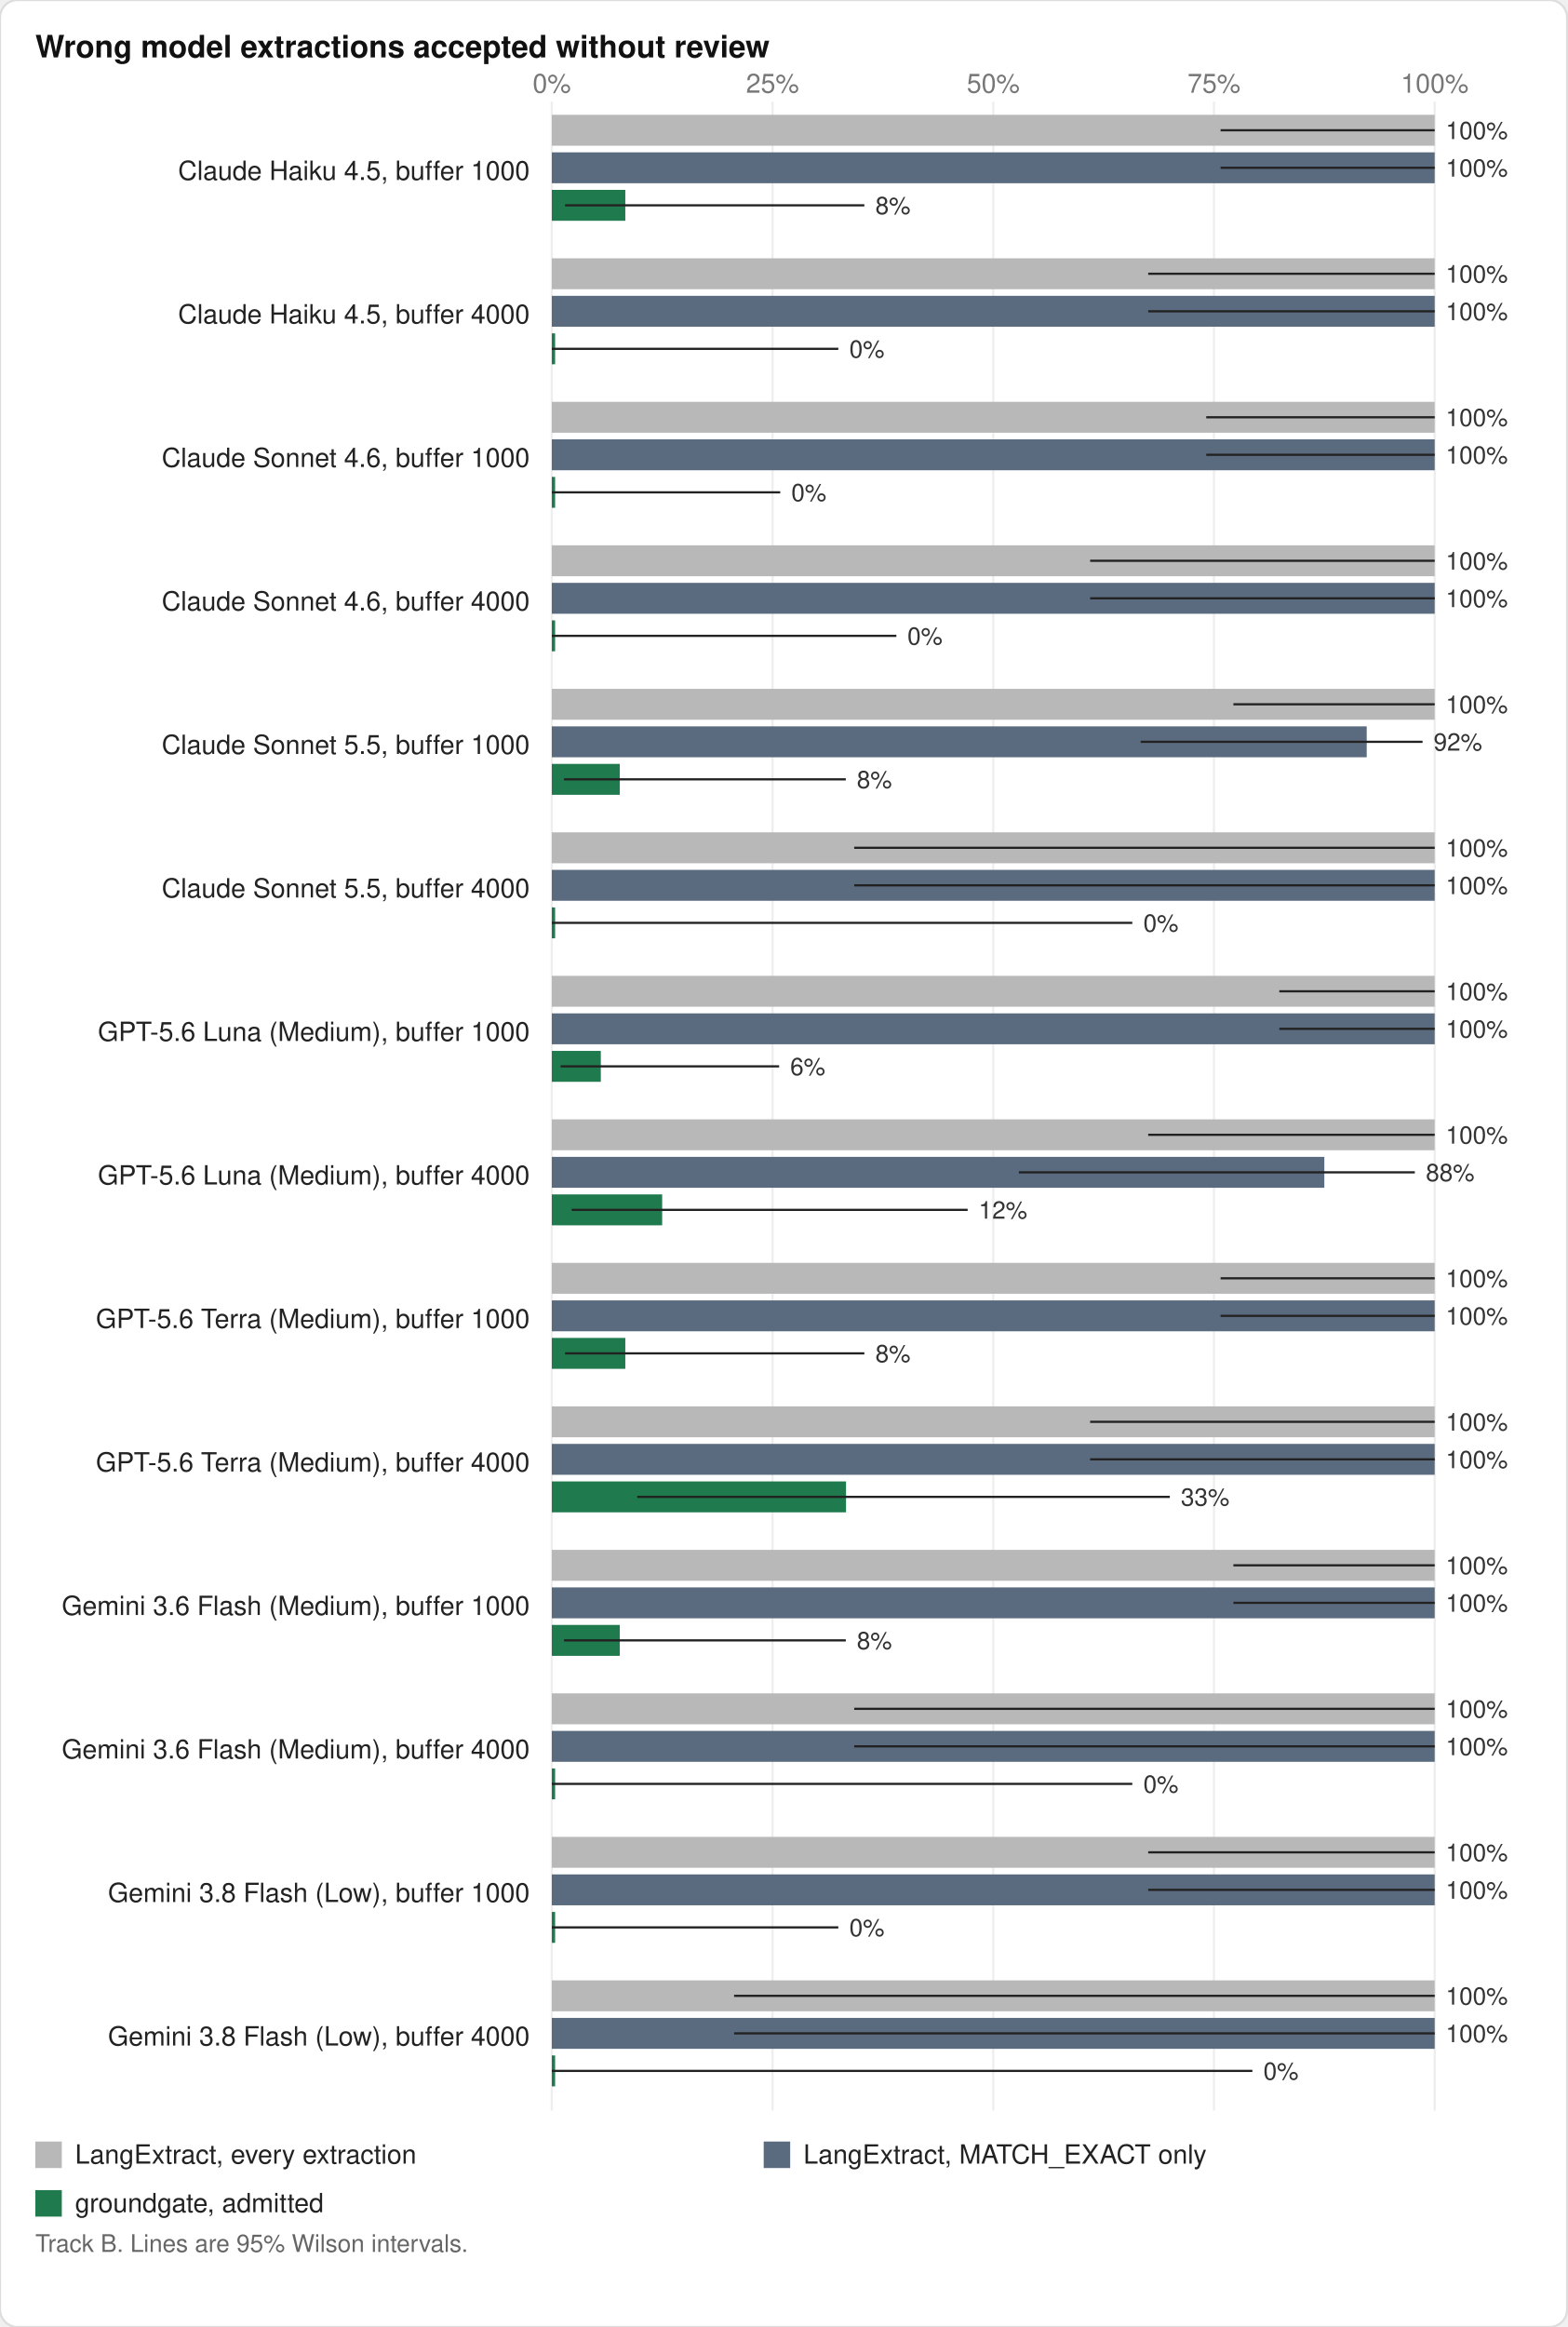
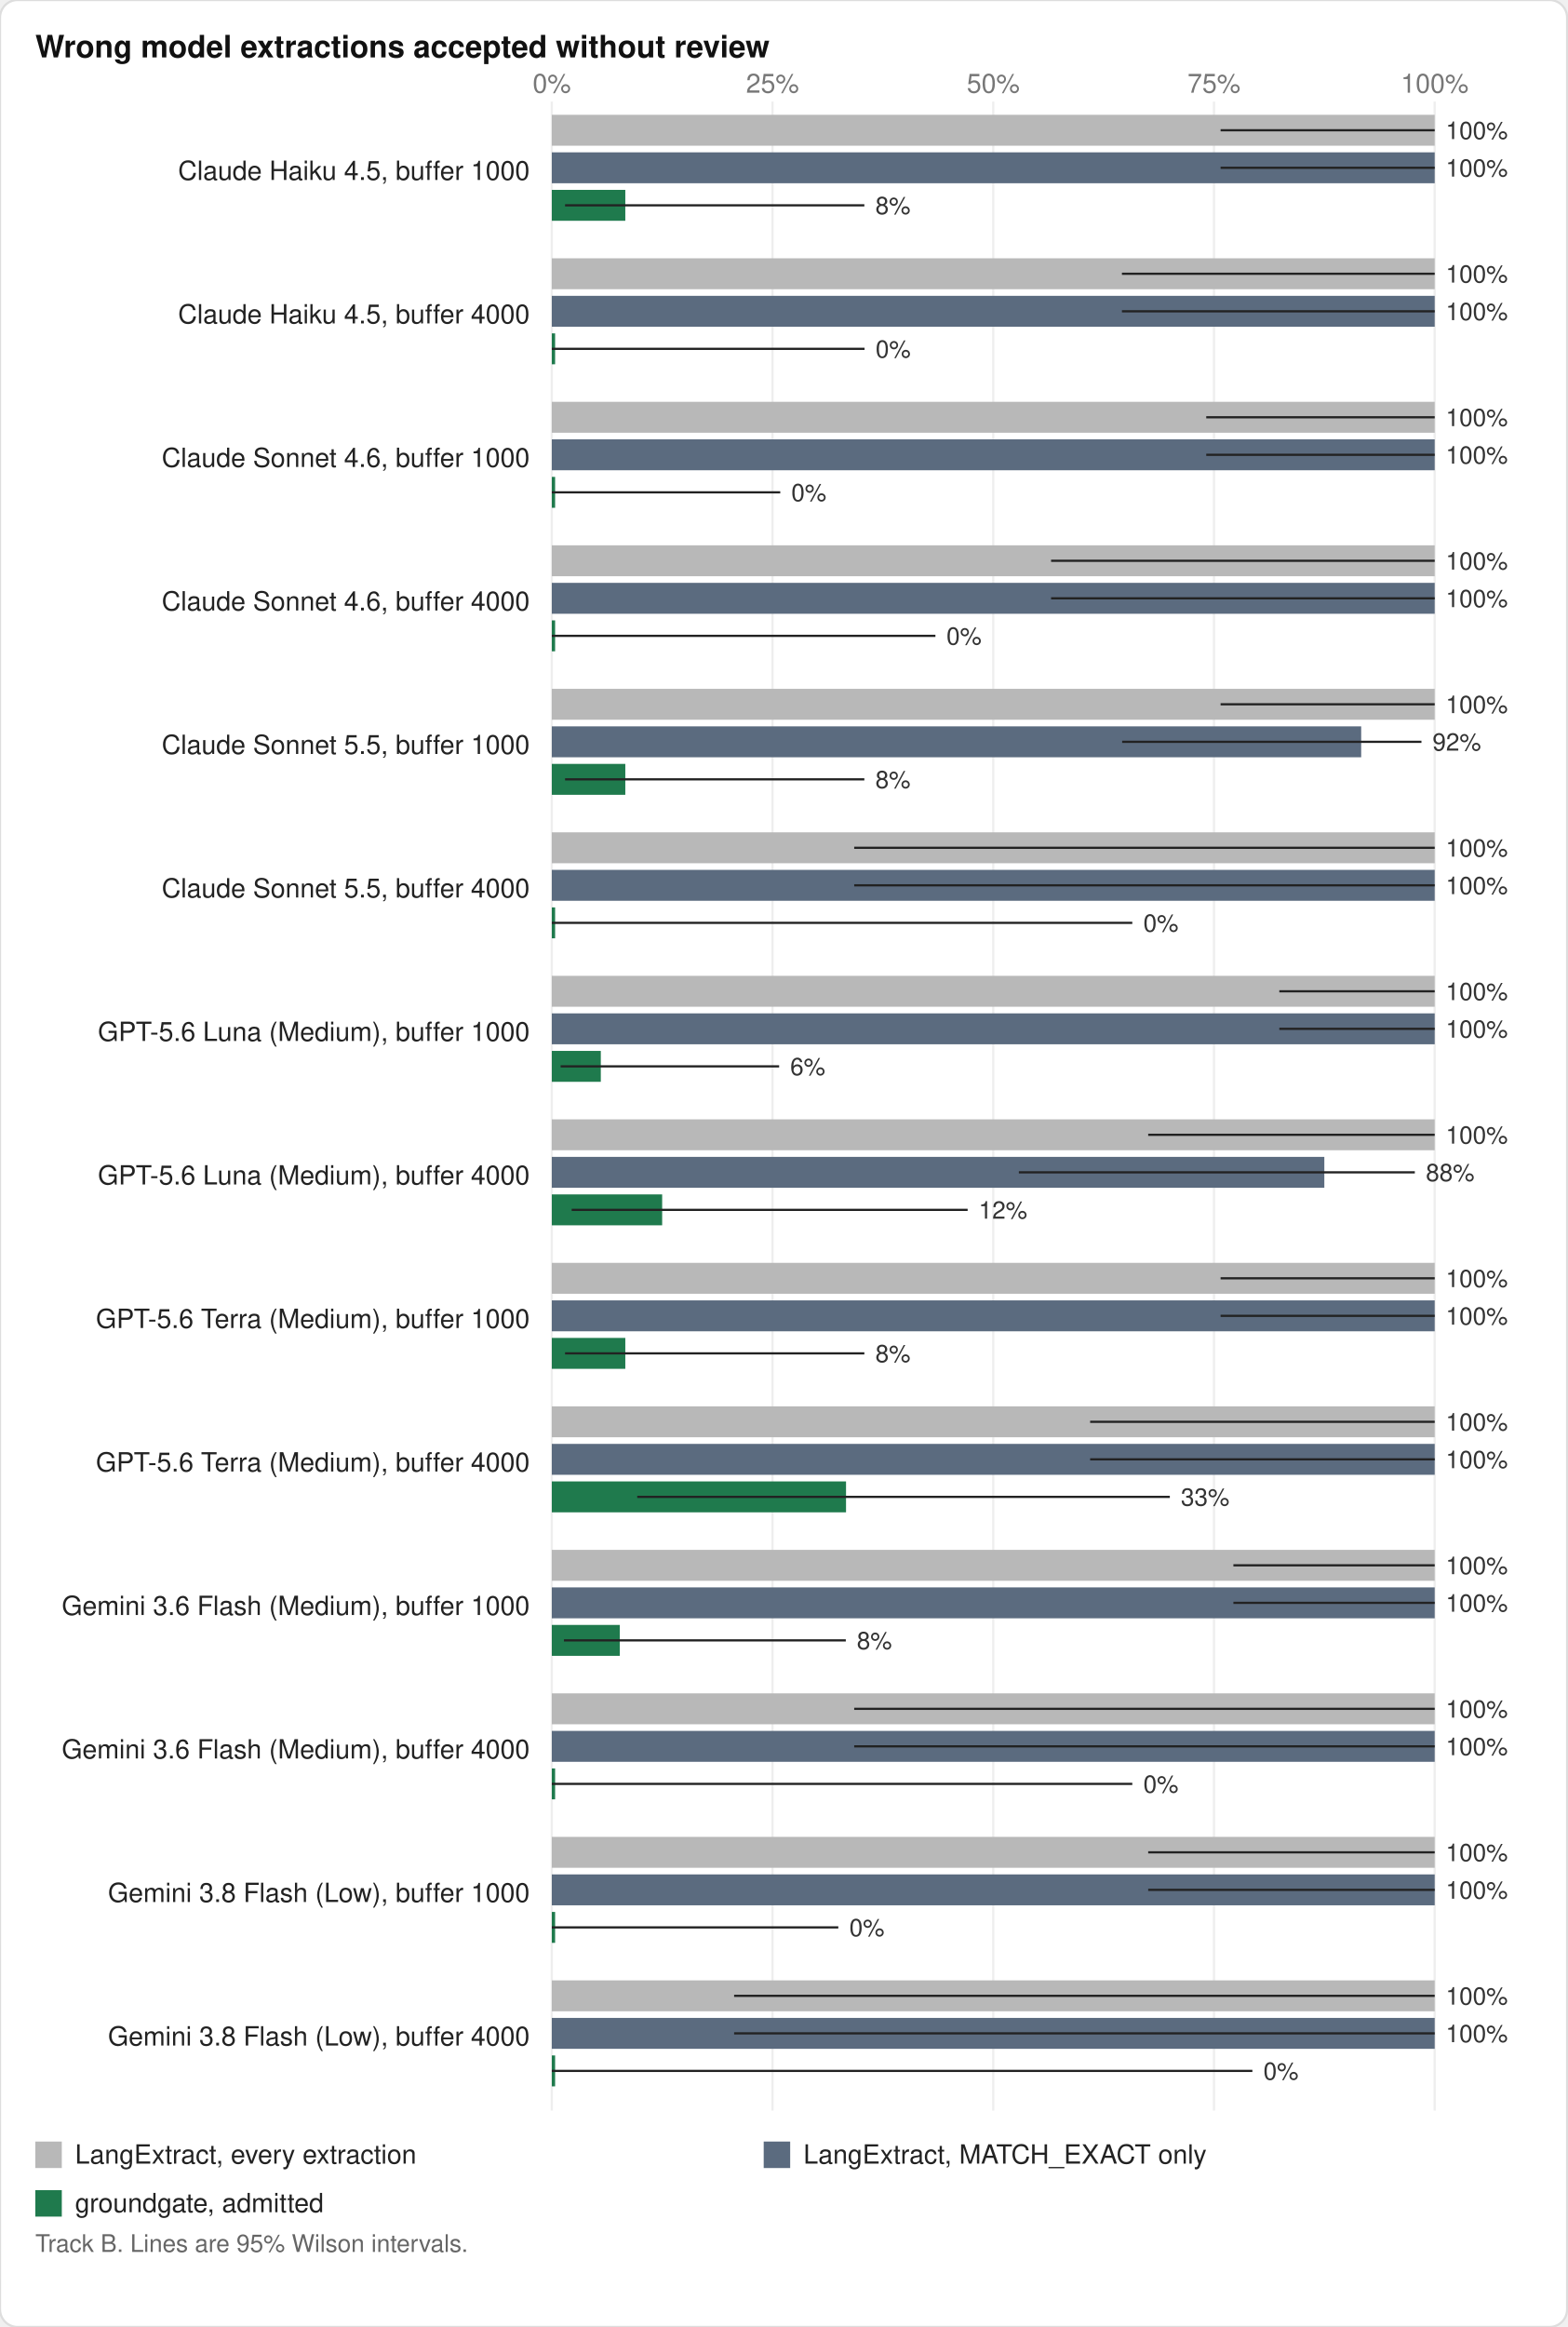
<svg xmlns="http://www.w3.org/2000/svg" viewBox="0 0 710 1054" font-family="-apple-system, Segoe UI, Helvetica, Arial, sans-serif" font-size="12">
  <rect width="100%" height="100%" rx="8" fill="#ffffff" stroke="#dddddd" />
  <text x="16" y="26" font-size="14" font-weight="600" fill="#111">Wrong model extractions accepted without review</text>
  <line x1="250.0" y1="46" x2="250.0" y2="956" stroke="#eeeeee" />
  <text x="250.0" y="42" text-anchor="middle" fill="#777">0%</text>
  <line x1="350.0" y1="46" x2="350.0" y2="956" stroke="#eeeeee" />
  <text x="350.0" y="42" text-anchor="middle" fill="#777">25%</text>
  <line x1="450.0" y1="46" x2="450.0" y2="956" stroke="#eeeeee" />
  <text x="450.0" y="42" text-anchor="middle" fill="#777">50%</text>
  <line x1="550.0" y1="46" x2="550.0" y2="956" stroke="#eeeeee" />
  <text x="550.0" y="42" text-anchor="middle" fill="#777">75%</text>
  <line x1="650.0" y1="46" x2="650.0" y2="956" stroke="#eeeeee" />
  <text x="650.0" y="42" text-anchor="middle" fill="#777">100%</text>
  <text x="240" y="81.5" text-anchor="end" fill="#222">Claude Haiku 4.5, buffer 1000</text>
  <rect x="250" y="52" width="400.0" height="14" fill="#b8b8b8" />
  <line x1="553.0" y1="59.0" x2="650.0" y2="59.0" stroke="#222" stroke-width="1" />
  <text x="655.0" y="63" fill="#333" font-size="11">100%</text>
  <rect x="250" y="69" width="400.0" height="14" fill="#5b6b7f" />
  <line x1="553.0" y1="76.0" x2="650.0" y2="76.0" stroke="#222" stroke-width="1" />
  <text x="655.0" y="80" fill="#333" font-size="11">100%</text>
  <rect x="250" y="86" width="33.3" height="14" fill="#1f7a4d" />
  <line x1="256.0" y1="93.0" x2="391.6" y2="93.0" stroke="#222" stroke-width="1" />
  <text x="396.6" y="97" fill="#333" font-size="11">8%</text>
  <text x="240" y="146.5" text-anchor="end" fill="#222">Claude Haiku 4.5, buffer 4000</text>
  <rect x="250" y="117" width="400.0" height="14" fill="#b8b8b8" />
-   <line x1="520.2" y1="124.0" x2="650.0" y2="124.0" stroke="#222" stroke-width="1" />
+   <line x1="508.3" y1="124.0" x2="650.0" y2="124.0" stroke="#222" stroke-width="1" />
  <text x="655.0" y="128" fill="#333" font-size="11">100%</text>
  <rect x="250" y="134" width="400.0" height="14" fill="#5b6b7f" />
-   <line x1="520.2" y1="141.0" x2="650.0" y2="141.0" stroke="#222" stroke-width="1" />
+   <line x1="508.3" y1="141.0" x2="650.0" y2="141.0" stroke="#222" stroke-width="1" />
  <text x="655.0" y="145" fill="#333" font-size="11">100%</text>
  <rect x="250" y="151" width="1.5" height="14" fill="#1f7a4d" />
-   <line x1="250.0" y1="158.0" x2="379.8" y2="158.0" stroke="#222" stroke-width="1" />
-   <text x="384.8" y="162" fill="#333" font-size="11">0%</text>
+   <line x1="250.0" y1="158.0" x2="391.7" y2="158.0" stroke="#222" stroke-width="1" />
+   <text x="396.7" y="162" fill="#333" font-size="11">0%</text>
  <text x="240" y="211.5" text-anchor="end" fill="#222">Claude Sonnet 4.6, buffer 1000</text>
  <rect x="250" y="182" width="400.0" height="14" fill="#b8b8b8" />
  <line x1="546.5" y1="189.0" x2="650.0" y2="189.0" stroke="#222" stroke-width="1" />
  <text x="655.0" y="193" fill="#333" font-size="11">100%</text>
  <rect x="250" y="199" width="400.0" height="14" fill="#5b6b7f" />
  <line x1="546.5" y1="206.0" x2="650.0" y2="206.0" stroke="#222" stroke-width="1" />
  <text x="655.0" y="210" fill="#333" font-size="11">100%</text>
  <rect x="250" y="216" width="1.5" height="14" fill="#1f7a4d" />
  <line x1="250.0" y1="223.0" x2="353.5" y2="223.0" stroke="#222" stroke-width="1" />
  <text x="358.5" y="227" fill="#333" font-size="11">0%</text>
  <text x="240" y="276.5" text-anchor="end" fill="#222">Claude Sonnet 4.6, buffer 4000</text>
  <rect x="250" y="247" width="400.0" height="14" fill="#b8b8b8" />
-   <line x1="493.9" y1="254.0" x2="650.0" y2="254.0" stroke="#222" stroke-width="1" />
+   <line x1="476.2" y1="254.0" x2="650.0" y2="254.0" stroke="#222" stroke-width="1" />
  <text x="655.0" y="258" fill="#333" font-size="11">100%</text>
  <rect x="250" y="264" width="400.0" height="14" fill="#5b6b7f" />
-   <line x1="493.9" y1="271.0" x2="650.0" y2="271.0" stroke="#222" stroke-width="1" />
+   <line x1="476.2" y1="271.0" x2="650.0" y2="271.0" stroke="#222" stroke-width="1" />
  <text x="655.0" y="275" fill="#333" font-size="11">100%</text>
  <rect x="250" y="281" width="1.5" height="14" fill="#1f7a4d" />
-   <line x1="250.0" y1="288.0" x2="406.1" y2="288.0" stroke="#222" stroke-width="1" />
-   <text x="411.1" y="292" fill="#333" font-size="11">0%</text>
+   <line x1="250.0" y1="288.0" x2="423.8" y2="288.0" stroke="#222" stroke-width="1" />
+   <text x="428.8" y="292" fill="#333" font-size="11">0%</text>
  <text x="240" y="341.5" text-anchor="end" fill="#222">Claude Sonnet 5.5, buffer 1000</text>
  <rect x="250" y="312" width="400.0" height="14" fill="#b8b8b8" />
-   <line x1="558.8" y1="319.0" x2="650.0" y2="319.0" stroke="#222" stroke-width="1" />
+   <line x1="553.0" y1="319.0" x2="650.0" y2="319.0" stroke="#222" stroke-width="1" />
  <text x="655.0" y="323" fill="#333" font-size="11">100%</text>
-   <rect x="250" y="329" width="369.2" height="14" fill="#5b6b7f" />
-   <line x1="516.8" y1="336.0" x2="644.5" y2="336.0" stroke="#222" stroke-width="1" />
-   <text x="649.5" y="340" fill="#333" font-size="11">92%</text>
-   <rect x="250" y="346" width="30.8" height="14" fill="#1f7a4d" />
-   <line x1="255.5" y1="353.0" x2="383.2" y2="353.0" stroke="#222" stroke-width="1" />
-   <text x="388.2" y="357" fill="#333" font-size="11">8%</text>
+   <rect x="250" y="329" width="366.7" height="14" fill="#5b6b7f" />
+   <line x1="508.4" y1="336.0" x2="644.0" y2="336.0" stroke="#222" stroke-width="1" />
+   <text x="649.0" y="340" fill="#333" font-size="11">92%</text>
+   <rect x="250" y="346" width="33.3" height="14" fill="#1f7a4d" />
+   <line x1="256.0" y1="353.0" x2="391.6" y2="353.0" stroke="#222" stroke-width="1" />
+   <text x="396.6" y="357" fill="#333" font-size="11">8%</text>
  <text x="240" y="406.5" text-anchor="end" fill="#222">Claude Sonnet 5.5, buffer 4000</text>
  <rect x="250" y="377" width="400.0" height="14" fill="#b8b8b8" />
  <line x1="387.0" y1="384.0" x2="650.0" y2="384.0" stroke="#222" stroke-width="1" />
  <text x="655.0" y="388" fill="#333" font-size="11">100%</text>
  <rect x="250" y="394" width="400.0" height="14" fill="#5b6b7f" />
  <line x1="387.0" y1="401.0" x2="650.0" y2="401.0" stroke="#222" stroke-width="1" />
  <text x="655.0" y="405" fill="#333" font-size="11">100%</text>
  <rect x="250" y="411" width="1.5" height="14" fill="#1f7a4d" />
  <line x1="250.0" y1="418.0" x2="513.0" y2="418.0" stroke="#222" stroke-width="1" />
  <text x="518.0" y="422" fill="#333" font-size="11">0%</text>
  <text x="240" y="471.5" text-anchor="end" fill="#222">GPT-5.6 Luna (Medium), buffer 1000</text>
  <rect x="250" y="442" width="400.0" height="14" fill="#b8b8b8" />
  <line x1="579.6" y1="449.0" x2="650.0" y2="449.0" stroke="#222" stroke-width="1" />
  <text x="655.0" y="453" fill="#333" font-size="11">100%</text>
  <rect x="250" y="459" width="400.0" height="14" fill="#5b6b7f" />
  <line x1="579.6" y1="466.0" x2="650.0" y2="466.0" stroke="#222" stroke-width="1" />
  <text x="655.0" y="470" fill="#333" font-size="11">100%</text>
  <rect x="250" y="476" width="22.2" height="14" fill="#1f7a4d" />
  <line x1="254.0" y1="483.0" x2="353.0" y2="483.0" stroke="#222" stroke-width="1" />
  <text x="358.0" y="487" fill="#333" font-size="11">6%</text>
  <text x="240" y="536.5" text-anchor="end" fill="#222">GPT-5.6 Luna (Medium), buffer 4000</text>
  <rect x="250" y="507" width="400.0" height="14" fill="#b8b8b8" />
  <line x1="520.2" y1="514.0" x2="650.0" y2="514.0" stroke="#222" stroke-width="1" />
  <text x="655.0" y="518" fill="#333" font-size="11">100%</text>
  <rect x="250" y="524" width="350.0" height="14" fill="#5b6b7f" />
  <line x1="461.6" y1="531.0" x2="641.0" y2="531.0" stroke="#222" stroke-width="1" />
  <text x="646.0" y="535" fill="#333" font-size="11">88%</text>
  <rect x="250" y="541" width="50.0" height="14" fill="#1f7a4d" />
  <line x1="259.0" y1="548.0" x2="438.4" y2="548.0" stroke="#222" stroke-width="1" />
  <text x="443.4" y="552" fill="#333" font-size="11">12%</text>
  <text x="240" y="601.5" text-anchor="end" fill="#222">GPT-5.6 Terra (Medium), buffer 1000</text>
  <rect x="250" y="572" width="400.0" height="14" fill="#b8b8b8" />
  <line x1="553.0" y1="579.0" x2="650.0" y2="579.0" stroke="#222" stroke-width="1" />
  <text x="655.0" y="583" fill="#333" font-size="11">100%</text>
  <rect x="250" y="589" width="400.0" height="14" fill="#5b6b7f" />
  <line x1="553.0" y1="596.0" x2="650.0" y2="596.0" stroke="#222" stroke-width="1" />
  <text x="655.0" y="600" fill="#333" font-size="11">100%</text>
  <rect x="250" y="606" width="33.3" height="14" fill="#1f7a4d" />
  <line x1="256.0" y1="613.0" x2="391.6" y2="613.0" stroke="#222" stroke-width="1" />
  <text x="396.6" y="617" fill="#333" font-size="11">8%</text>
  <text x="240" y="666.5" text-anchor="end" fill="#222">GPT-5.6 Terra (Medium), buffer 4000</text>
  <rect x="250" y="637" width="400.0" height="14" fill="#b8b8b8" />
  <line x1="493.9" y1="644.0" x2="650.0" y2="644.0" stroke="#222" stroke-width="1" />
  <text x="655.0" y="648" fill="#333" font-size="11">100%</text>
  <rect x="250" y="654" width="400.0" height="14" fill="#5b6b7f" />
  <line x1="493.9" y1="661.0" x2="650.0" y2="661.0" stroke="#222" stroke-width="1" />
  <text x="655.0" y="665" fill="#333" font-size="11">100%</text>
  <rect x="250" y="671" width="133.3" height="14" fill="#1f7a4d" />
  <line x1="288.7" y1="678.0" x2="530.0" y2="678.0" stroke="#222" stroke-width="1" />
  <text x="535.0" y="682" fill="#333" font-size="11">33%</text>
  <text x="240" y="731.5" text-anchor="end" fill="#222">Gemini 3.6 Flash (Medium), buffer 1000</text>
  <rect x="250" y="702" width="400.0" height="14" fill="#b8b8b8" />
  <line x1="558.8" y1="709.0" x2="650.0" y2="709.0" stroke="#222" stroke-width="1" />
  <text x="655.0" y="713" fill="#333" font-size="11">100%</text>
  <rect x="250" y="719" width="400.0" height="14" fill="#5b6b7f" />
  <line x1="558.8" y1="726.0" x2="650.0" y2="726.0" stroke="#222" stroke-width="1" />
  <text x="655.0" y="730" fill="#333" font-size="11">100%</text>
  <rect x="250" y="736" width="30.8" height="14" fill="#1f7a4d" />
  <line x1="255.5" y1="743.0" x2="383.2" y2="743.0" stroke="#222" stroke-width="1" />
  <text x="388.2" y="747" fill="#333" font-size="11">8%</text>
  <text x="240" y="796.5" text-anchor="end" fill="#222">Gemini 3.6 Flash (Medium), buffer 4000</text>
  <rect x="250" y="767" width="400.0" height="14" fill="#b8b8b8" />
  <line x1="387.0" y1="774.0" x2="650.0" y2="774.0" stroke="#222" stroke-width="1" />
  <text x="655.0" y="778" fill="#333" font-size="11">100%</text>
  <rect x="250" y="784" width="400.0" height="14" fill="#5b6b7f" />
  <line x1="387.0" y1="791.0" x2="650.0" y2="791.0" stroke="#222" stroke-width="1" />
  <text x="655.0" y="795" fill="#333" font-size="11">100%</text>
  <rect x="250" y="801" width="1.5" height="14" fill="#1f7a4d" />
  <line x1="250.0" y1="808.0" x2="513.0" y2="808.0" stroke="#222" stroke-width="1" />
  <text x="518.0" y="812" fill="#333" font-size="11">0%</text>
  <text x="240" y="861.5" text-anchor="end" fill="#222">Gemini 3.8 Flash (Low), buffer 1000</text>
  <rect x="250" y="832" width="400.0" height="14" fill="#b8b8b8" />
  <line x1="520.2" y1="839.0" x2="650.0" y2="839.0" stroke="#222" stroke-width="1" />
  <text x="655.0" y="843" fill="#333" font-size="11">100%</text>
  <rect x="250" y="849" width="400.0" height="14" fill="#5b6b7f" />
  <line x1="520.2" y1="856.0" x2="650.0" y2="856.0" stroke="#222" stroke-width="1" />
  <text x="655.0" y="860" fill="#333" font-size="11">100%</text>
  <rect x="250" y="866" width="1.5" height="14" fill="#1f7a4d" />
  <line x1="250.0" y1="873.0" x2="379.8" y2="873.0" stroke="#222" stroke-width="1" />
  <text x="384.8" y="877" fill="#333" font-size="11">0%</text>
  <text x="240" y="926.5" text-anchor="end" fill="#222">Gemini 3.8 Flash (Low), buffer 4000</text>
  <rect x="250" y="897" width="400.0" height="14" fill="#b8b8b8" />
  <line x1="332.6" y1="904.0" x2="650.0" y2="904.0" stroke="#222" stroke-width="1" />
  <text x="655.0" y="908" fill="#333" font-size="11">100%</text>
  <rect x="250" y="914" width="400.0" height="14" fill="#5b6b7f" />
  <line x1="332.6" y1="921.0" x2="650.0" y2="921.0" stroke="#222" stroke-width="1" />
  <text x="655.0" y="925" fill="#333" font-size="11">100%</text>
  <rect x="250" y="931" width="1.5" height="14" fill="#1f7a4d" />
  <line x1="250.0" y1="938.0" x2="567.4" y2="938.0" stroke="#222" stroke-width="1" />
  <text x="572.4" y="942" fill="#333" font-size="11">0%</text>
  <rect x="16" y="970" width="12" height="12" fill="#b8b8b8" />
  <text x="34" y="980" fill="#222">LangExtract, every extraction</text>
  <rect x="346" y="970" width="12" height="12" fill="#5b6b7f" />
  <text x="364" y="980" fill="#222">LangExtract, MATCH_EXACT only</text>
  <rect x="16" y="992" width="12" height="12" fill="#1f7a4d" />
  <text x="34" y="1002" fill="#222">groundgate, admitted</text>
  <text x="16" y="1020" fill="#666" font-size="11">Track B. Lines are 95% Wilson intervals.</text>
</svg>
